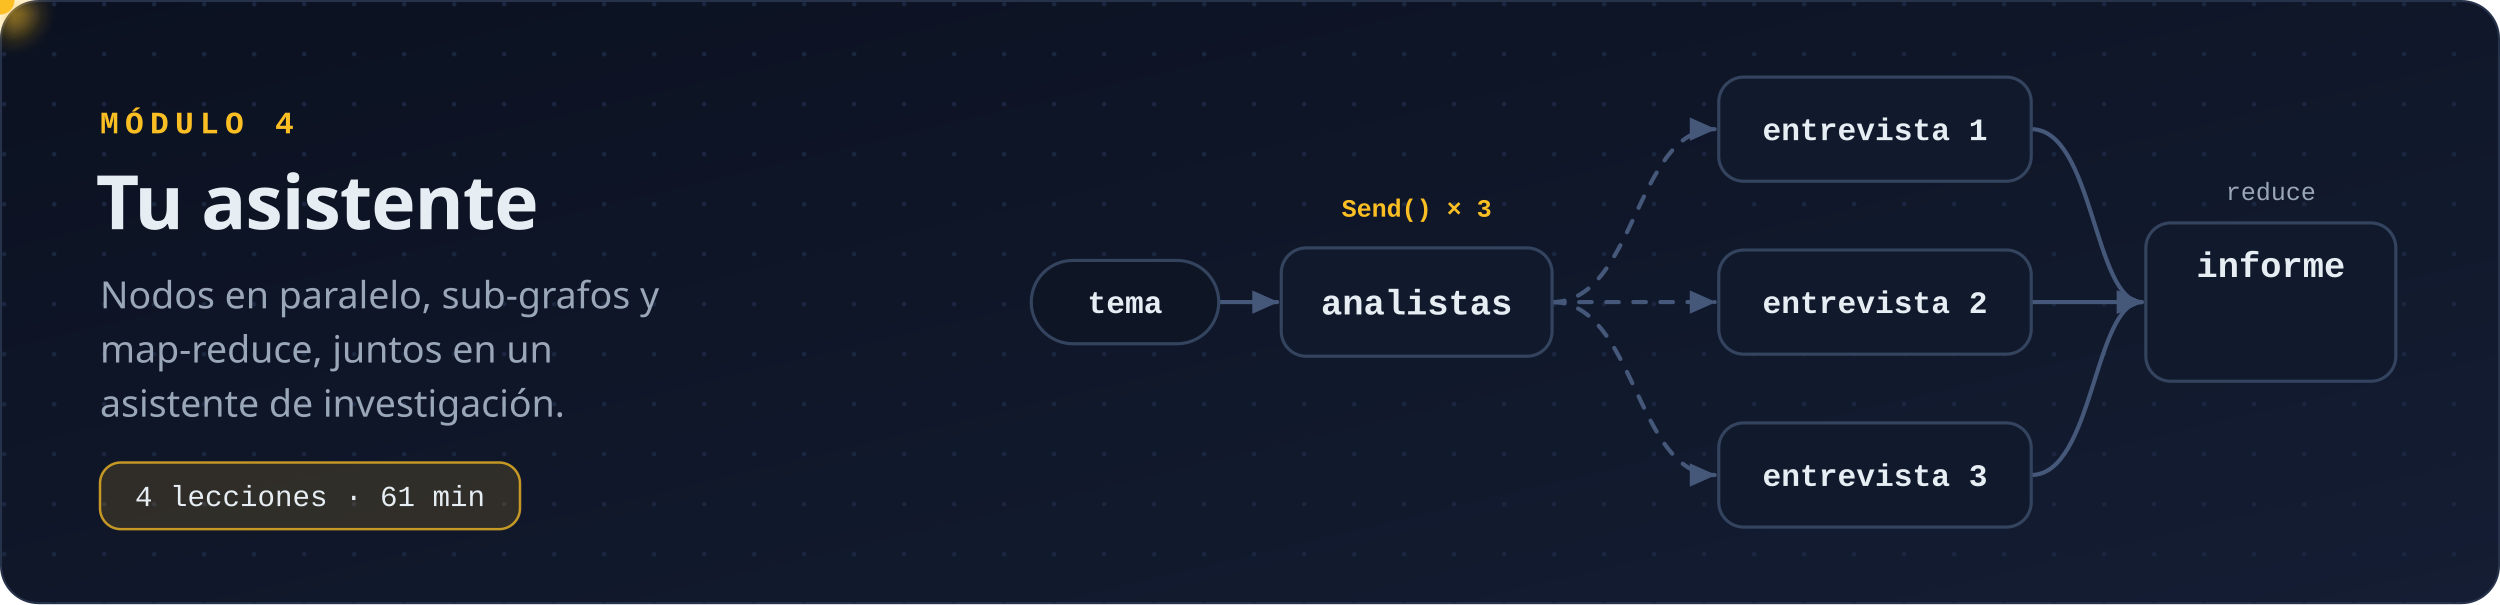
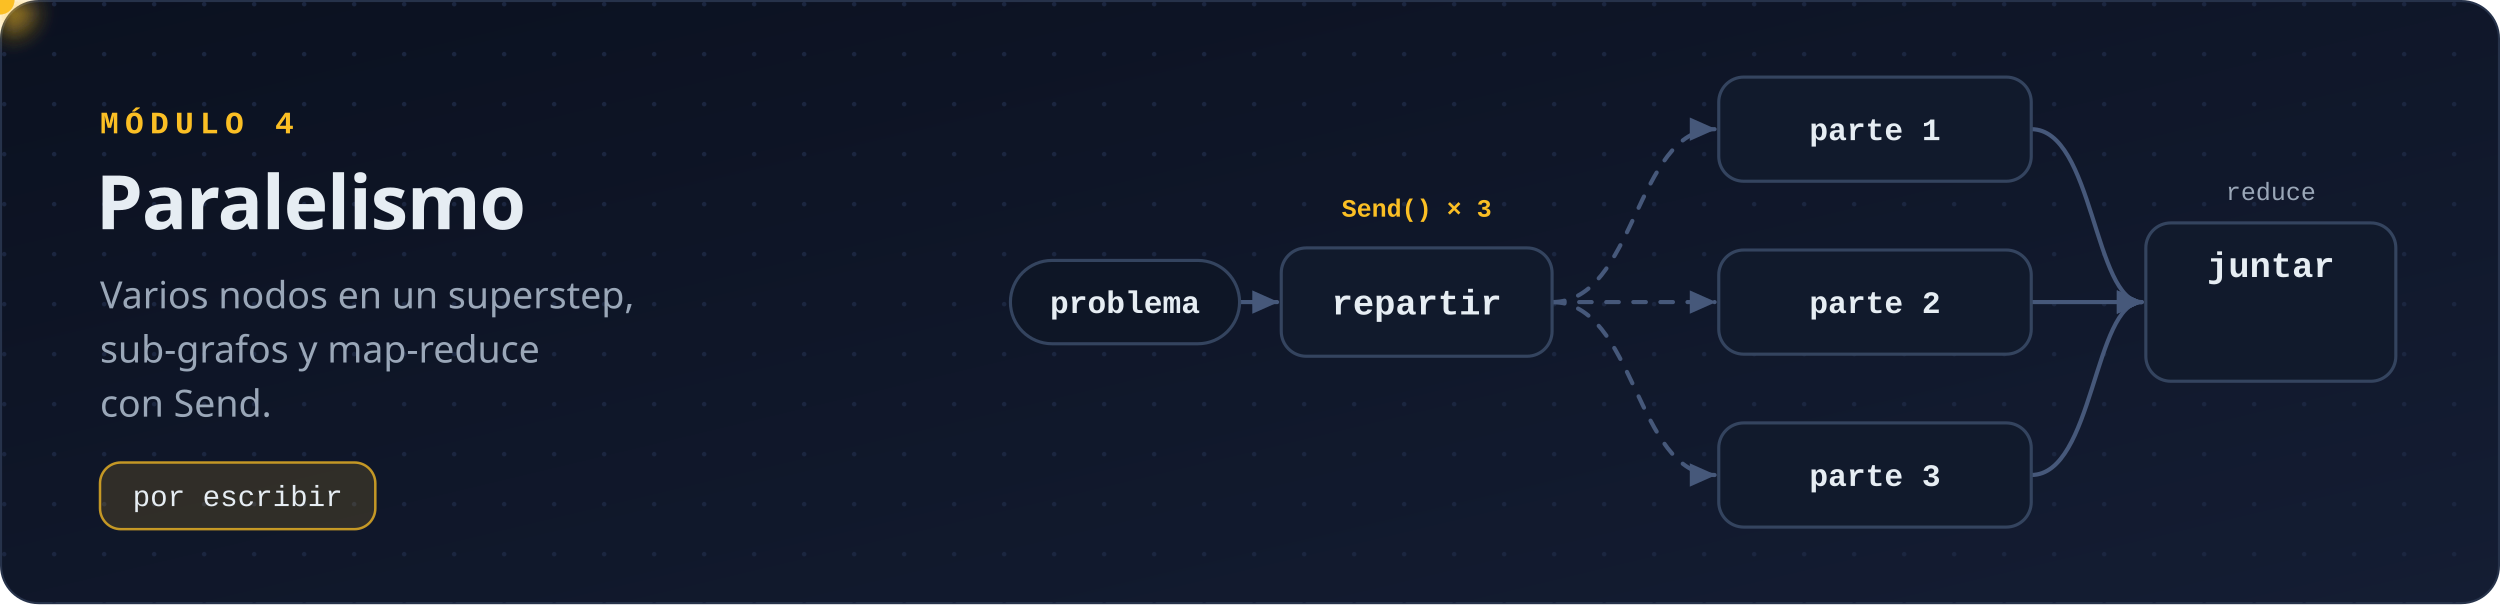
<svg xmlns="http://www.w3.org/2000/svg" width="1200" height="290" viewBox="0 0 1200 290" role="img" aria-labelledby="titulo">
  <style>
.sans{font-family:-apple-system,BlinkMacSystemFont,'Segoe UI','Noto Sans',Helvetica,Arial,sans-serif}
.mono{font-family:ui-monospace,SFMono-Regular,'SF Mono',Menlo,Consolas,'Liberation Mono',monospace}
.marcha{stroke-dasharray:6 7;animation:marcha 1.3s linear infinite}
@keyframes marcha{to{stroke-dashoffset:-26}}
@media (prefers-reduced-motion:reduce){.marcha{animation:none}}
</style>
  <defs>
    <linearGradient id="fondo" x1="0" y1="0" x2="1" y2="1">
      <stop offset="0" stop-color="#0b1120" />
      <stop offset="1" stop-color="#141d33" />
    </linearGradient>
    <pattern id="puntos" width="24" height="24" patternUnits="userSpaceOnUse">
      <circle cx="2" cy="2" r="1.1" fill="#1b2640" />
    </pattern>
    <filter id="difuso" x="-100%" y="-100%" width="300%" height="300%">
      <feGaussianBlur stdDeviation="7" />
    </filter>
    <marker id="flecha" viewBox="0 0 10 10" refX="8.5" refY="5" markerWidth="7" markerHeight="7" orient="auto">
      <path d="M0,1 L9,5 L0,9 z" fill="#46587a" />
    </marker>
  </defs>
  <rect x=".5" y=".5" width="1199" height="289" rx="18" fill="url(#fondo)" stroke="#26324a" />
  <rect x=".5" y=".5" width="1199" height="289" rx="18" fill="url(#puntos)" />
  <text x="48" y="64" class="mono" font-size="15" font-weight="700" fill="#fbbf24" text-anchor="start" letter-spacing="3">MÓDULO 4</text>
-   <text x="46" y="110" class="sans" font-size="36" font-weight="800" fill="#e6edf3" text-anchor="start" letter-spacing="-0.5">Tu asistente</text>
-   <text x="48" y="148" class="sans" font-size="18" font-weight="400" fill="#9aa7b8" text-anchor="start">Nodos en paralelo, sub-grafos y</text>
-   <text x="48" y="174" class="sans" font-size="18" font-weight="400" fill="#9aa7b8" text-anchor="start">map-reduce, juntos en un</text>
-   <text x="48" y="200" class="sans" font-size="18" font-weight="400" fill="#9aa7b8" text-anchor="start">asistente de investigación.</text>
+   <text x="46" y="110" class="sans" font-size="36" font-weight="800" fill="#e6edf3" text-anchor="start" letter-spacing="-0.5">Paralelismo</text>
+   <text x="48" y="148" class="sans" font-size="18" font-weight="400" fill="#9aa7b8" text-anchor="start">Varios nodos en un superstep,</text>
+   <text x="48" y="174" class="sans" font-size="18" font-weight="400" fill="#9aa7b8" text-anchor="start">sub-grafos y map-reduce</text>
+   <text x="48" y="200" class="sans" font-size="18" font-weight="400" fill="#9aa7b8" text-anchor="start">con Send.</text>
  <g>
-     <rect x="48" y="222" width="201.6" height="32" rx="10" fill="#fbbf24" fill-opacity=".14" stroke="#fbbf24" stroke-opacity=".75" stroke-width="1.2" />
-     <text x="148.8" y="238" class="mono" font-size="14" font-weight="400" fill="#e6edf3" text-anchor="middle" dy=".35em">4 lecciones · 61 min</text>
+     <rect x="48" y="222" width="132.16" height="32" rx="10" fill="#fbbf24" fill-opacity=".14" stroke="#fbbf24" stroke-opacity=".75" stroke-width="1.2" />
+     <text x="114.08" y="238" class="mono" font-size="14" font-weight="400" fill="#e6edf3" text-anchor="middle" dy=".35em">por escribir</text>
  </g>
  <path d="M585,145 L613,145" fill="none" stroke="#46587a" stroke-width="2" stroke-linecap="round" marker-end="url(#flecha)" />
  <path d="M745,145 C785,145 785,62 823,62" fill="none" stroke="#46587a" stroke-width="2" stroke-linecap="round" class="marcha" marker-end="url(#flecha)" />
  <path d="M975,62 C1005,62 1005,145 1028,145" fill="none" stroke="#46587a" stroke-width="2" stroke-linecap="round" marker-end="url(#flecha)" />
  <path d="M745,145 C785,145 785,145 823,145" fill="none" stroke="#46587a" stroke-width="2" stroke-linecap="round" class="marcha" marker-end="url(#flecha)" />
  <path d="M975,145 C1005,145 1005,145 1028,145" fill="none" stroke="#46587a" stroke-width="2" stroke-linecap="round" marker-end="url(#flecha)" />
  <path d="M745,145 C785,145 785,228 823,228" fill="none" stroke="#46587a" stroke-width="2" stroke-linecap="round" class="marcha" marker-end="url(#flecha)" />
  <path d="M975,228 C1005,228 1005,145 1028,145" fill="none" stroke="#46587a" stroke-width="2" stroke-linecap="round" marker-end="url(#flecha)" />
  <text x="680" y="104" class="mono" font-size="12" font-weight="600" fill="#fbbf24" text-anchor="middle">Send() × 3</text>
  <text x="1090" y="96" class="mono" font-size="12" font-weight="400" fill="#9aa7b8" text-anchor="middle">reduce</text>
  <g>
    <animateMotion dur="10s" repeatCount="indefinite" calcMode="linear" keyTimes="0;0.04;0.055;0.075;0.09;1" keyPoints="0;0;0.321;0.536;1;1" path="M540,145 L585,145 L615,145 L680,145" />
    <circle r="15.4" fill="#fbbf24" opacity=".45" filter="url(#difuso)" />
    <circle r="7" fill="#fbbf24" />
  </g>
  <g>
    <animateMotion dur="10s" repeatCount="indefinite" calcMode="linear" keyTimes="0;0.18;0.195;0.25;0.265;0.34;0.355;0.405;0.42;1" keyPoints="0;0;0.129;0.372;0.522;0.522;0.671;0.88;1;1" path="M680,145 L745,145 C785,145 785,62 825,62 L900,62 L975,62 C1005,62 1005,145 1030,145 L1090,145" />
    <circle r="13.2" fill="#fbbf24" opacity=".45" filter="url(#difuso)" />
    <circle r="6" fill="#fbbf24" />
  </g>
  <g>
    <animateMotion dur="10s" repeatCount="indefinite" calcMode="linear" keyTimes="0;0.18;0.195;0.25;0.265;0.39;0.405;0.455;0.47;1" keyPoints="0;0;0.159;0.354;0.537;0.537;0.72;0.854;1;1" path="M680,145 L745,145 C785,145 785,145 825,145 L900,145 L975,145 C1005,145 1005,145 1030,145 L1090,145" />
    <circle r="13.2" fill="#fbbf24" opacity=".45" filter="url(#difuso)" />
    <circle r="6" fill="#fbbf24" />
  </g>
  <g>
    <animateMotion dur="10s" repeatCount="indefinite" calcMode="linear" keyTimes="0;0.18;0.195;0.25;0.265;0.31;0.325;0.375;0.39;1" keyPoints="0;0;0.129;0.372;0.522;0.522;0.671;0.88;1;1" path="M680,145 L745,145 C785,145 785,228 825,228 L900,228 L975,228 C1005,228 1005,145 1030,145 L1090,145" />
    <circle r="13.2" fill="#fbbf24" opacity=".45" filter="url(#difuso)" />
    <circle r="6" fill="#fbbf24" />
  </g>
-   <rect x="495" y="125" width="90" height="40" rx="20" fill="#fbbf24" opacity="0" filter="url(#difuso)">
+   <rect x="485" y="125" width="110" height="40" rx="20" fill="#fbbf24" opacity="0" filter="url(#difuso)">
    <animate attributeName="opacity" dur="10s" repeatCount="indefinite" calcMode="linear" keyTimes="0;0.01;0.04;0.06;0.09;1" values="0;0;0.55;0.55;0;0" />
  </rect>
-   <rect x="495" y="125" width="90" height="40" rx="20" fill="#0e1626" stroke="#34445f" stroke-width="1.5" />
-   <rect x="495" y="125" width="90" height="40" rx="20" fill="#fbbf24" fill-opacity=".1" stroke="#fbbf24" stroke-width="2.5" opacity="0">
+   <rect x="485" y="125" width="110" height="40" rx="20" fill="#0e1626" stroke="#34445f" stroke-width="1.5" />
+   <rect x="485" y="125" width="110" height="40" rx="20" fill="#fbbf24" fill-opacity=".1" stroke="#fbbf24" stroke-width="2.5" opacity="0">
    <animate attributeName="opacity" dur="10s" repeatCount="indefinite" calcMode="linear" keyTimes="0;0.01;0.04;0.06;0.09;1" values="0;0;1;1;0;0" />
  </rect>
-   <text x="540" y="145" class="mono" font-size="15" font-weight="600" fill="#e6edf3" text-anchor="middle" dy=".35em">tema</text>
+   <text x="540" y="145" class="mono" font-size="15" font-weight="600" fill="#e6edf3" text-anchor="middle" dy=".35em">problema</text>
  <rect x="615" y="119" width="130" height="52" rx="12" fill="#fbbf24" opacity="0" filter="url(#difuso)">
    <animate attributeName="opacity" dur="10s" repeatCount="indefinite" calcMode="linear" keyTimes="0;0.075;0.105;0.195;0.225;1" values="0;0;0.55;0.55;0;0" />
  </rect>
  <rect x="615" y="119" width="130" height="52" rx="12" fill="#111a2c" stroke="#34445f" stroke-width="1.5" />
  <rect x="615" y="119" width="130" height="52" rx="12" fill="#fbbf24" fill-opacity=".1" stroke="#fbbf24" stroke-width="2.5" opacity="0">
    <animate attributeName="opacity" dur="10s" repeatCount="indefinite" calcMode="linear" keyTimes="0;0.075;0.105;0.195;0.225;1" values="0;0;1;1;0;0" />
  </rect>
-   <text x="680" y="145" class="mono" font-size="17" font-weight="600" fill="#e6edf3" text-anchor="middle" dy=".35em">analistas</text>
+   <text x="680" y="145" class="mono" font-size="17" font-weight="600" fill="#e6edf3" text-anchor="middle" dy=".35em">repartir</text>
  <rect x="825" y="37" width="150" height="50" rx="12" fill="#fbbf24" opacity="0" filter="url(#difuso)">
    <animate attributeName="opacity" dur="10s" repeatCount="indefinite" calcMode="linear" keyTimes="0;0.25;0.28;0.355;0.385;1" values="0;0;0.55;0.55;0;0" />
  </rect>
  <rect x="825" y="37" width="150" height="50" rx="12" fill="#111a2c" stroke="#34445f" stroke-width="1.5" />
  <rect x="825" y="37" width="150" height="50" rx="12" fill="#fbbf24" fill-opacity=".1" stroke="#fbbf24" stroke-width="2.5" opacity="0">
    <animate attributeName="opacity" dur="10s" repeatCount="indefinite" calcMode="linear" keyTimes="0;0.25;0.28;0.355;0.385;1" values="0;0;1;1;0;0" />
  </rect>
-   <text x="900" y="62" class="mono" font-size="15" font-weight="600" fill="#e6edf3" text-anchor="middle" dy=".35em">entrevista 1</text>
+   <text x="900" y="62" class="mono" font-size="15" font-weight="600" fill="#e6edf3" text-anchor="middle" dy=".35em">parte 1</text>
  <rect x="825" y="120" width="150" height="50" rx="12" fill="#fbbf24" opacity="0" filter="url(#difuso)">
    <animate attributeName="opacity" dur="10s" repeatCount="indefinite" calcMode="linear" keyTimes="0;0.25;0.28;0.405;0.435;1" values="0;0;0.55;0.55;0;0" />
  </rect>
  <rect x="825" y="120" width="150" height="50" rx="12" fill="#111a2c" stroke="#34445f" stroke-width="1.5" />
  <rect x="825" y="120" width="150" height="50" rx="12" fill="#fbbf24" fill-opacity=".1" stroke="#fbbf24" stroke-width="2.5" opacity="0">
    <animate attributeName="opacity" dur="10s" repeatCount="indefinite" calcMode="linear" keyTimes="0;0.25;0.28;0.405;0.435;1" values="0;0;1;1;0;0" />
  </rect>
-   <text x="900" y="145" class="mono" font-size="15" font-weight="600" fill="#e6edf3" text-anchor="middle" dy=".35em">entrevista 2</text>
+   <text x="900" y="145" class="mono" font-size="15" font-weight="600" fill="#e6edf3" text-anchor="middle" dy=".35em">parte 2</text>
  <rect x="825" y="203" width="150" height="50" rx="12" fill="#fbbf24" opacity="0" filter="url(#difuso)">
    <animate attributeName="opacity" dur="10s" repeatCount="indefinite" calcMode="linear" keyTimes="0;0.25;0.28;0.325;0.355;1" values="0;0;0.55;0.55;0;0" />
  </rect>
  <rect x="825" y="203" width="150" height="50" rx="12" fill="#111a2c" stroke="#34445f" stroke-width="1.5" />
  <rect x="825" y="203" width="150" height="50" rx="12" fill="#fbbf24" fill-opacity=".1" stroke="#fbbf24" stroke-width="2.5" opacity="0">
    <animate attributeName="opacity" dur="10s" repeatCount="indefinite" calcMode="linear" keyTimes="0;0.25;0.28;0.325;0.355;1" values="0;0;1;1;0;0" />
  </rect>
-   <text x="900" y="228" class="mono" font-size="15" font-weight="600" fill="#e6edf3" text-anchor="middle" dy=".35em">entrevista 3</text>
+   <text x="900" y="228" class="mono" font-size="15" font-weight="600" fill="#e6edf3" text-anchor="middle" dy=".35em">parte 3</text>
  <rect x="1030" y="107" width="120" height="76" rx="12" fill="#fbbf24" opacity="0" filter="url(#difuso)">
    <animate attributeName="opacity" dur="10s" repeatCount="indefinite" calcMode="linear" keyTimes="0;0.455;0.485;0.92;0.95;1" values="0;0;0.55;0.55;0;0" />
  </rect>
  <rect x="1030" y="107" width="120" height="76" rx="12" fill="#111a2c" stroke="#34445f" stroke-width="1.5" />
  <rect x="1030" y="107" width="120" height="76" rx="12" fill="#fbbf24" fill-opacity=".1" stroke="#fbbf24" stroke-width="2.5" opacity="0">
    <animate attributeName="opacity" dur="10s" repeatCount="indefinite" calcMode="linear" keyTimes="0;0.455;0.485;0.92;0.95;1" values="0;0;1;1;0;0" />
  </rect>
-   <text x="1090" y="127" class="mono" font-size="17" font-weight="600" fill="#e6edf3" text-anchor="middle" dy=".35em">informe</text>
+   <text x="1090" y="127" class="mono" font-size="17" font-weight="600" fill="#e6edf3" text-anchor="middle" dy=".35em">juntar</text>
  <path d="M1055,151 L1125,151" stroke="#fbbf24" stroke-width="3" stroke-linecap="round" pathLength="100" stroke-dasharray="100" stroke-dashoffset="100">
    <animate attributeName="stroke-dashoffset" dur="10s" repeatCount="indefinite" calcMode="linear" keyTimes="0;0.48;0.53;0.99;1" values="100;100;0;0;100" />
  </path>
  <path d="M1055,162 L1113,162" stroke="#fbbf24" stroke-width="3" stroke-linecap="round" pathLength="100" stroke-dasharray="100" stroke-dashoffset="100">
    <animate attributeName="stroke-dashoffset" dur="10s" repeatCount="indefinite" calcMode="linear" keyTimes="0;0.52;0.57;0.99;1" values="100;100;0;0;100" />
  </path>
  <path d="M1055,173 L1101,173" stroke="#fbbf24" stroke-width="3" stroke-linecap="round" pathLength="100" stroke-dasharray="100" stroke-dashoffset="100">
    <animate attributeName="stroke-dashoffset" dur="10s" repeatCount="indefinite" calcMode="linear" keyTimes="0;0.56;0.61;0.99;1" values="100;100;0;0;100" />
  </path>
</svg>
